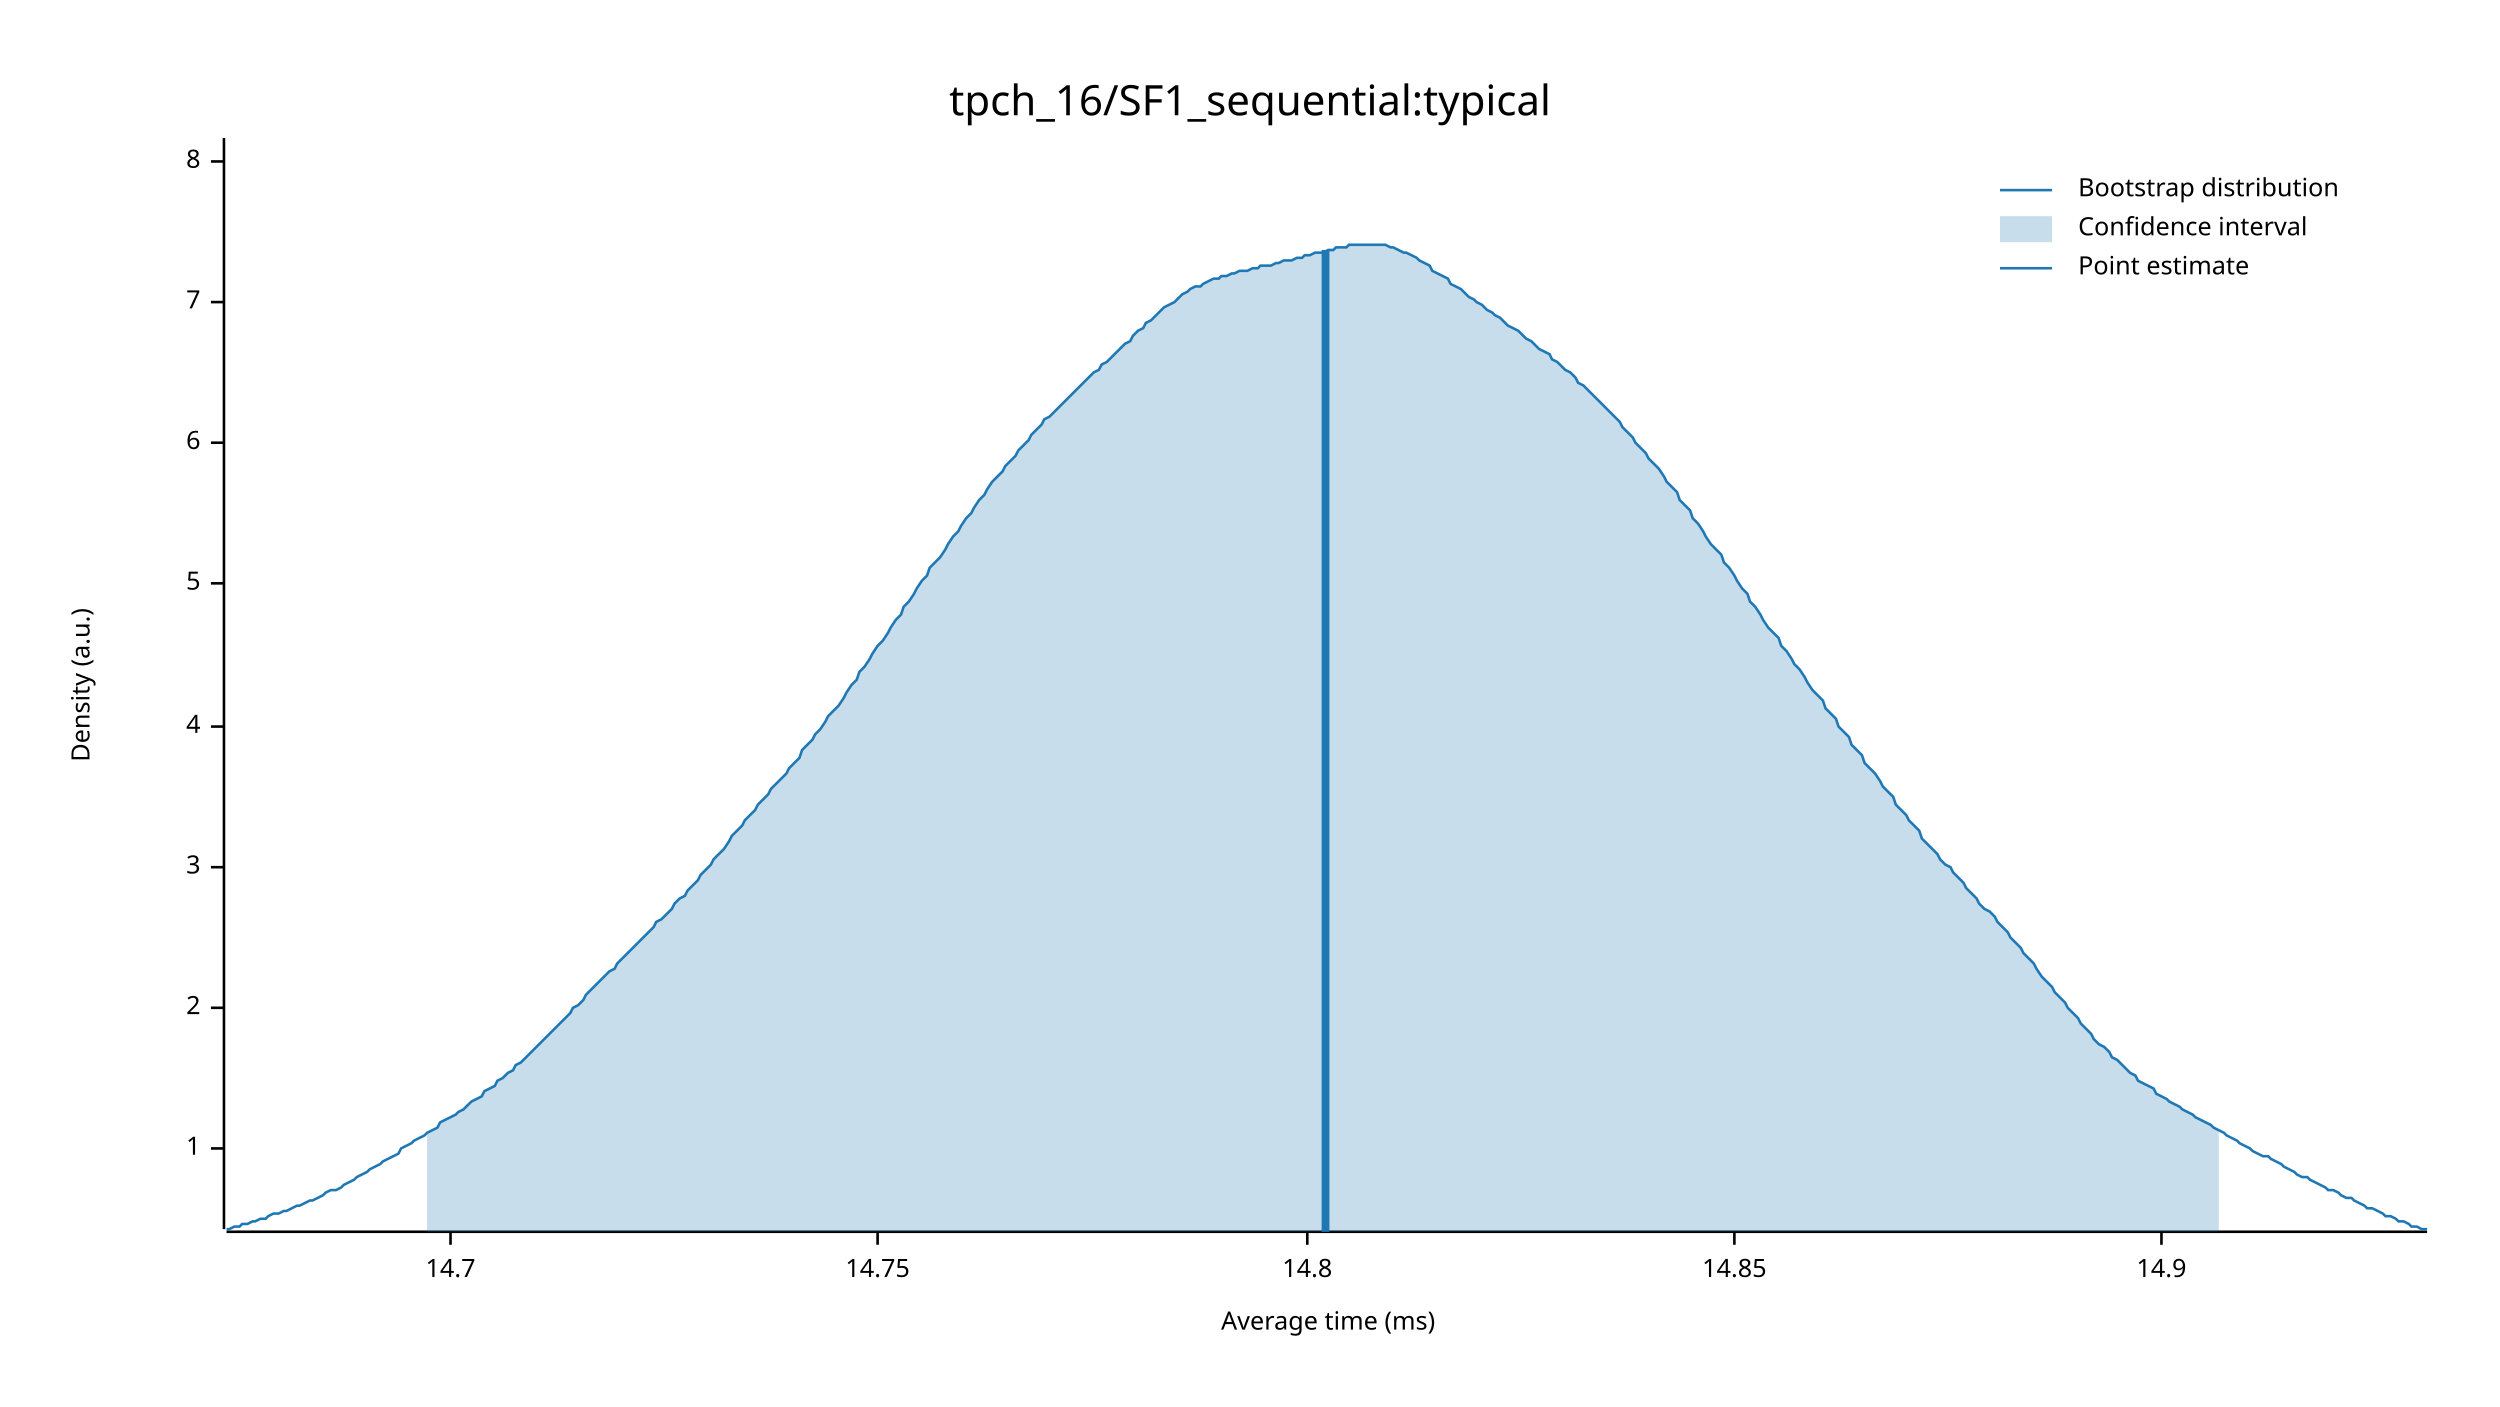
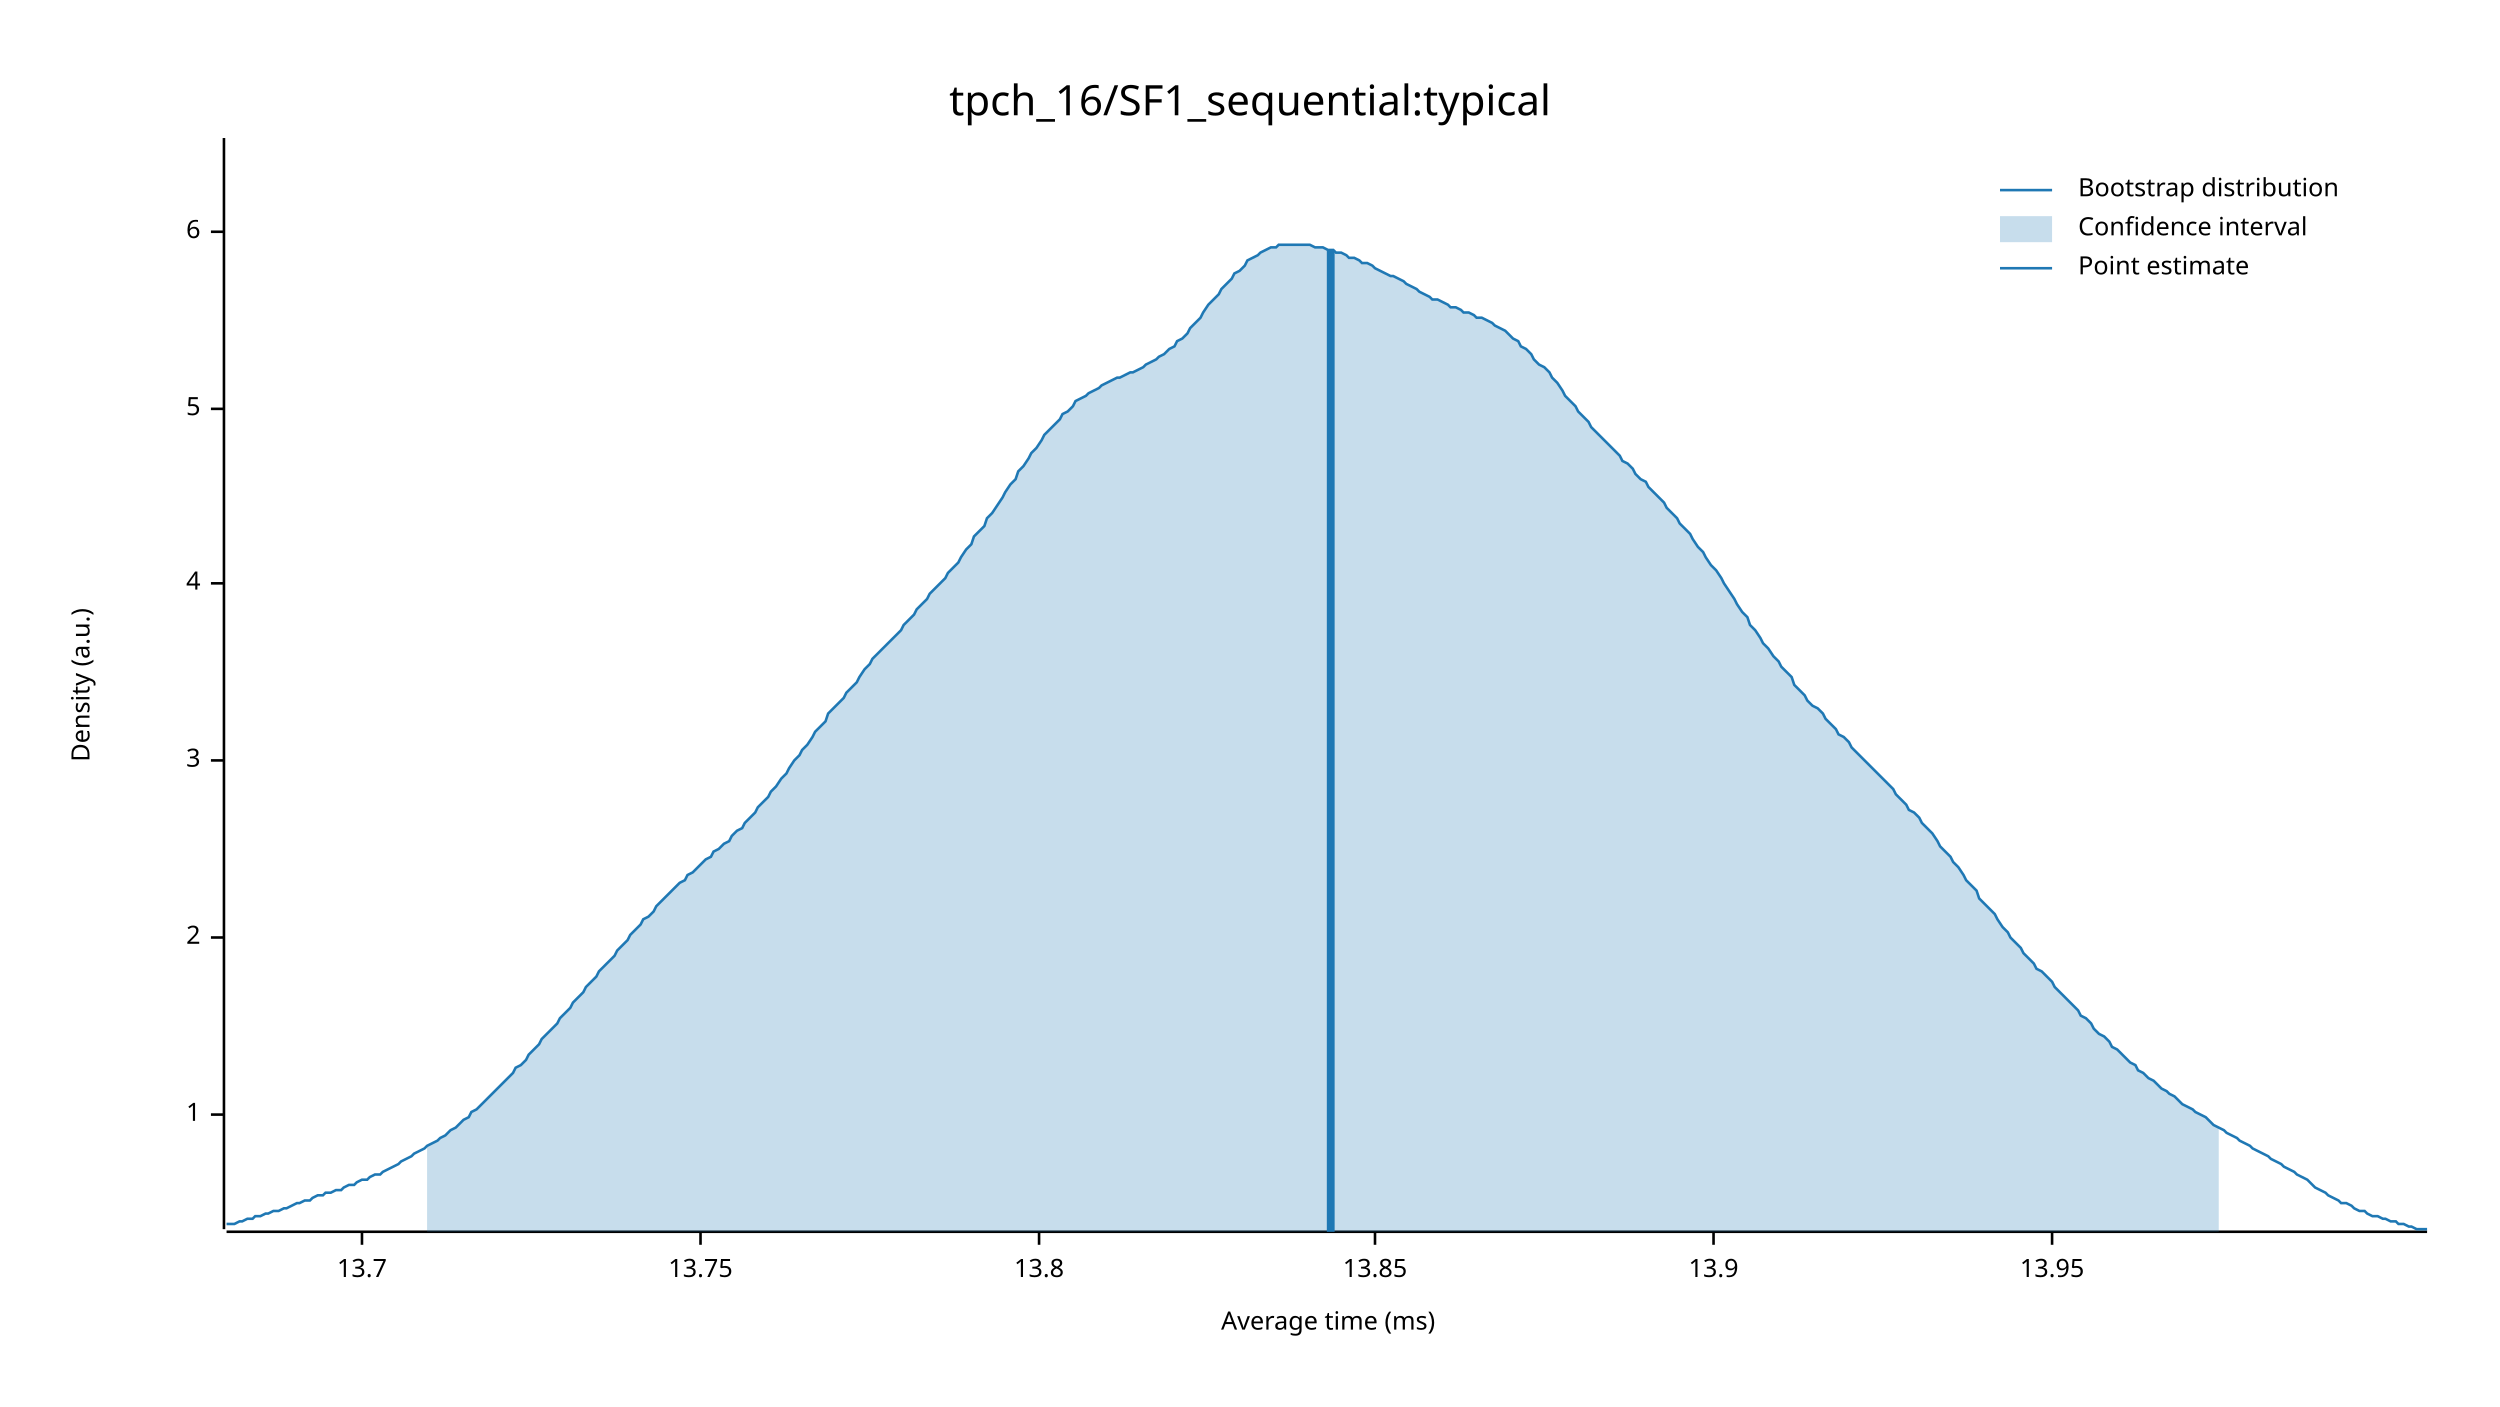
<svg xmlns="http://www.w3.org/2000/svg" width="960" height="540" viewBox="0 0 960 540">
  <text x="480" y="32" dy="0.76em" text-anchor="middle" font-family="sans-serif" font-size="16.129" opacity="1" fill="#000000">
tpch_16/SF1_sequential:typical
</text>
  <text x="27" y="263" dy="0.76em" text-anchor="middle" font-family="sans-serif" font-size="9.677" opacity="1" fill="#000000" transform="rotate(270, 27, 263)">
Density (a.u.)
</text>
  <text x="510" y="513" dy="-0.5ex" text-anchor="middle" font-family="sans-serif" font-size="9.677" opacity="1" fill="#000000">
Average time (ms)
</text>
  <polyline fill="none" opacity="1" stroke="#000000" stroke-width="1" points="86,53 86,472 " />
-   <text x="77" y="441" dy="0.5ex" text-anchor="end" font-family="sans-serif" font-size="9.677" opacity="1" fill="#000000">
+   <text x="77" y="428" dy="0.5ex" text-anchor="end" font-family="sans-serif" font-size="9.677" opacity="1" fill="#000000">
1
</text>
-   <polyline fill="none" opacity="1" stroke="#000000" stroke-width="1" points="81,441 86,441 " />
-   <text x="77" y="387" dy="0.5ex" text-anchor="end" font-family="sans-serif" font-size="9.677" opacity="1" fill="#000000">
+   <polyline fill="none" opacity="1" stroke="#000000" stroke-width="1" points="81,428 86,428 " />
+   <text x="77" y="360" dy="0.5ex" text-anchor="end" font-family="sans-serif" font-size="9.677" opacity="1" fill="#000000">
2
</text>
-   <polyline fill="none" opacity="1" stroke="#000000" stroke-width="1" points="81,387 86,387 " />
-   <text x="77" y="333" dy="0.5ex" text-anchor="end" font-family="sans-serif" font-size="9.677" opacity="1" fill="#000000">
+   <polyline fill="none" opacity="1" stroke="#000000" stroke-width="1" points="81,360 86,360 " />
+   <text x="77" y="292" dy="0.5ex" text-anchor="end" font-family="sans-serif" font-size="9.677" opacity="1" fill="#000000">
3
</text>
-   <polyline fill="none" opacity="1" stroke="#000000" stroke-width="1" points="81,333 86,333 " />
-   <text x="77" y="279" dy="0.5ex" text-anchor="end" font-family="sans-serif" font-size="9.677" opacity="1" fill="#000000">
+   <polyline fill="none" opacity="1" stroke="#000000" stroke-width="1" points="81,292 86,292 " />
+   <text x="77" y="224" dy="0.5ex" text-anchor="end" font-family="sans-serif" font-size="9.677" opacity="1" fill="#000000">
4
</text>
-   <polyline fill="none" opacity="1" stroke="#000000" stroke-width="1" points="81,279 86,279 " />
-   <text x="77" y="224" dy="0.5ex" text-anchor="end" font-family="sans-serif" font-size="9.677" opacity="1" fill="#000000">
+   <polyline fill="none" opacity="1" stroke="#000000" stroke-width="1" points="81,224 86,224 " />
+   <text x="77" y="157" dy="0.5ex" text-anchor="end" font-family="sans-serif" font-size="9.677" opacity="1" fill="#000000">
5
</text>
-   <polyline fill="none" opacity="1" stroke="#000000" stroke-width="1" points="81,224 86,224 " />
-   <text x="77" y="170" dy="0.5ex" text-anchor="end" font-family="sans-serif" font-size="9.677" opacity="1" fill="#000000">
+   <polyline fill="none" opacity="1" stroke="#000000" stroke-width="1" points="81,157 86,157 " />
+   <text x="77" y="89" dy="0.5ex" text-anchor="end" font-family="sans-serif" font-size="9.677" opacity="1" fill="#000000">
6
</text>
-   <polyline fill="none" opacity="1" stroke="#000000" stroke-width="1" points="81,170 86,170 " />
-   <text x="77" y="116" dy="0.5ex" text-anchor="end" font-family="sans-serif" font-size="9.677" opacity="1" fill="#000000">
- 7
+   <polyline fill="none" opacity="1" stroke="#000000" stroke-width="1" points="81,89 86,89 " />
+   <polyline fill="none" opacity="1" stroke="#000000" stroke-width="1" points="87,473 932,473 " />
+   <text x="139" y="483" dy="0.76em" text-anchor="middle" font-family="sans-serif" font-size="9.677" opacity="1" fill="#000000">
+ 13.7
</text>
-   <polyline fill="none" opacity="1" stroke="#000000" stroke-width="1" points="81,116 86,116 " />
-   <text x="77" y="62" dy="0.5ex" text-anchor="end" font-family="sans-serif" font-size="9.677" opacity="1" fill="#000000">
- 8
+   <polyline fill="none" opacity="1" stroke="#000000" stroke-width="1" points="139,473 139,478 " />
+   <text x="269" y="483" dy="0.76em" text-anchor="middle" font-family="sans-serif" font-size="9.677" opacity="1" fill="#000000">
+ 13.75
</text>
-   <polyline fill="none" opacity="1" stroke="#000000" stroke-width="1" points="81,62 86,62 " />
-   <polyline fill="none" opacity="1" stroke="#000000" stroke-width="1" points="87,473 932,473 " />
-   <text x="173" y="483" dy="0.76em" text-anchor="middle" font-family="sans-serif" font-size="9.677" opacity="1" fill="#000000">
- 14.7
+   <polyline fill="none" opacity="1" stroke="#000000" stroke-width="1" points="269,473 269,478 " />
+   <text x="399" y="483" dy="0.76em" text-anchor="middle" font-family="sans-serif" font-size="9.677" opacity="1" fill="#000000">
+ 13.8
</text>
-   <polyline fill="none" opacity="1" stroke="#000000" stroke-width="1" points="173,473 173,478 " />
-   <text x="337" y="483" dy="0.76em" text-anchor="middle" font-family="sans-serif" font-size="9.677" opacity="1" fill="#000000">
- 14.75
+   <polyline fill="none" opacity="1" stroke="#000000" stroke-width="1" points="399,473 399,478 " />
+   <text x="528" y="483" dy="0.76em" text-anchor="middle" font-family="sans-serif" font-size="9.677" opacity="1" fill="#000000">
+ 13.85
</text>
-   <polyline fill="none" opacity="1" stroke="#000000" stroke-width="1" points="337,473 337,478 " />
-   <text x="502" y="483" dy="0.76em" text-anchor="middle" font-family="sans-serif" font-size="9.677" opacity="1" fill="#000000">
- 14.8
+   <polyline fill="none" opacity="1" stroke="#000000" stroke-width="1" points="528,473 528,478 " />
+   <text x="658" y="483" dy="0.76em" text-anchor="middle" font-family="sans-serif" font-size="9.677" opacity="1" fill="#000000">
+ 13.9
</text>
-   <polyline fill="none" opacity="1" stroke="#000000" stroke-width="1" points="502,473 502,478 " />
-   <text x="666" y="483" dy="0.76em" text-anchor="middle" font-family="sans-serif" font-size="9.677" opacity="1" fill="#000000">
- 14.85
+   <polyline fill="none" opacity="1" stroke="#000000" stroke-width="1" points="658,473 658,478 " />
+   <text x="788" y="483" dy="0.76em" text-anchor="middle" font-family="sans-serif" font-size="9.677" opacity="1" fill="#000000">
+ 13.95
</text>
-   <polyline fill="none" opacity="1" stroke="#000000" stroke-width="1" points="666,473 666,478 " />
-   <text x="830" y="483" dy="0.76em" text-anchor="middle" font-family="sans-serif" font-size="9.677" opacity="1" fill="#000000">
- 14.9
- </text>
-   <polyline fill="none" opacity="1" stroke="#000000" stroke-width="1" points="830,473 830,478 " />
-   <polyline fill="none" opacity="1" stroke="#1F78B4" stroke-width="1" points="87,472 88,472 90,471 92,471 93,470 95,470 97,469 98,469 100,468 102,468 103,467 105,466 107,466 109,465 110,465 112,464 114,463 115,463 117,462 119,461 120,461 122,460 124,459 125,458 127,457 129,457 131,456 132,455 134,454 136,453 137,452 139,451 141,450 142,449 144,448 146,447 147,446 149,445 151,444 153,443 154,441 156,440 158,439 159,438 161,437 163,436 164,435 166,434 168,433 169,431 171,430 173,429 175,428 176,427 178,426 180,424 181,423 183,422 185,421 186,419 188,418 190,417 191,415 193,414 195,412 197,411 198,409 200,408 202,406 203,405 205,403 207,401 208,400 210,398 212,396 214,394 215,393 217,391 219,389 220,387 222,386 224,384 225,382 227,380 229,378 230,377 232,375 234,373 236,372 237,370 239,368 241,366 242,365 244,363 246,361 247,360 249,358 251,356 252,354 254,353 256,351 258,349 259,347 261,345 263,344 264,342 266,340 268,338 269,336 271,334 273,332 274,330 276,328 278,326 280,323 281,321 283,319 285,317 286,315 288,313 290,311 291,309 293,307 295,305 296,303 298,301 300,299 302,297 303,295 305,293 307,291 308,288 310,286 312,284 313,282 315,280 317,277 318,275 320,273 322,271 324,268 325,266 327,263 329,261 330,258 332,256 334,253 335,251 337,248 339,246 341,243 342,241 344,238 346,236 347,233 349,231 351,228 352,226 354,223 356,221 357,218 359,216 361,214 363,211 364,209 366,206 368,204 369,202 371,199 373,197 374,195 376,192 378,190 379,188 381,185 383,183 385,181 386,179 388,177 390,175 391,173 393,171 395,169 396,167 398,165 400,163 401,161 403,160 405,158 407,156 408,155 410,153 412,151 413,150 415,148 417,146 418,145 420,143 422,142 423,140 425,139 427,137 429,135 430,134 432,132 434,131 435,129 437,127 439,126 440,124 442,123 444,121 445,120 447,118 449,117 451,116 452,115 454,113 456,112 457,111 459,110 461,110 462,109 464,108 466,107 468,107 469,106 471,106 473,105 474,105 476,104 478,104 479,104 481,103 483,103 484,102 486,102 488,102 490,101 491,101 493,100 495,100 496,100 498,99 500,99 501,98 503,98 505,97 506,97 508,97 510,96 512,96 513,95 515,95 517,95 518,94 520,94 522,94 523,94 525,94 527,94 528,94 530,94 532,94 534,95 535,95 537,96 539,97 540,97 542,98 544,99 545,100 547,101 549,102 550,104 552,105 554,106 556,107 557,109 559,110 561,111 562,112 564,114 566,115 567,116 569,117 571,119 573,120 574,121 576,122 578,124 579,125 581,126 583,127 584,128 586,130 588,131 589,132 591,134 593,135 595,136 596,138 598,139 600,141 601,142 603,143 605,145 606,147 608,148 610,150 611,151 613,153 615,155 617,157 618,158 620,160 622,162 623,164 625,166 627,168 628,170 630,172 632,174 633,176 635,178 637,180 639,183 640,185 642,187 644,189 645,192 647,194 649,196 650,199 652,201 654,204 655,206 657,209 659,211 661,213 662,216 664,218 666,221 667,223 669,226 671,228 672,231 674,233 676,236 677,238 679,241 681,243 683,245 684,248 686,250 688,253 689,255 691,257 693,260 694,262 696,265 698,267 700,269 701,272 703,274 705,276 706,279 708,281 710,283 711,286 713,288 715,290 716,293 718,295 720,297 722,300 723,302 725,304 727,306 728,309 730,311 732,313 733,315 735,317 737,319 738,322 740,324 742,326 744,328 745,330 747,332 749,333 750,335 752,337 754,339 755,341 757,343 759,345 760,347 762,349 764,350 766,352 767,354 769,356 771,358 772,360 774,362 776,364 777,366 779,368 781,370 782,372 784,375 786,377 788,379 789,381 791,383 793,385 794,387 796,389 798,391 799,393 801,395 803,397 804,399 806,401 808,402 810,404 811,406 813,407 815,409 816,410 818,412 820,413 821,415 823,416 825,417 827,418 828,420 830,421 832,422 833,423 835,424 837,425 838,426 840,427 842,428 843,429 845,430 847,431 849,432 850,433 852,434 854,435 855,436 857,437 859,438 860,439 862,440 864,441 865,442 867,443 869,444 871,444 872,445 874,446 876,447 877,448 879,449 881,450 882,451 884,452 886,452 887,453 889,454 891,455 893,456 894,457 896,457 898,458 899,459 901,460 903,460 904,461 906,462 908,463 909,464 911,464 913,465 915,466 916,467 918,467 920,468 921,469 923,469 925,470 926,471 928,471 930,472 932,472 " />
-   <polygon opacity="0.25" fill="#1F78B4" points="164,435 166,434 168,433 169,431 171,430 173,429 175,428 176,427 178,426 180,424 181,423 183,422 185,421 186,419 188,418 190,417 191,415 193,414 195,412 197,411 198,409 200,408 202,406 203,405 205,403 207,401 208,400 210,398 212,396 214,394 215,393 217,391 219,389 220,387 222,386 224,384 225,382 227,380 229,378 230,377 232,375 234,373 236,372 237,370 239,368 241,366 242,365 244,363 246,361 247,360 249,358 251,356 252,354 254,353 256,351 258,349 259,347 261,345 263,344 264,342 266,340 268,338 269,336 271,334 273,332 274,330 276,328 278,326 280,323 281,321 283,319 285,317 286,315 288,313 290,311 291,309 293,307 295,305 296,303 298,301 300,299 302,297 303,295 305,293 307,291 308,288 310,286 312,284 313,282 315,280 317,277 318,275 320,273 322,271 324,268 325,266 327,263 329,261 330,258 332,256 334,253 335,251 337,248 339,246 341,243 342,241 344,238 346,236 347,233 349,231 351,228 352,226 354,223 356,221 357,218 359,216 361,214 363,211 364,209 366,206 368,204 369,202 371,199 373,197 374,195 376,192 378,190 379,188 381,185 383,183 385,181 386,179 388,177 390,175 391,173 393,171 395,169 396,167 398,165 400,163 401,161 403,160 405,158 407,156 408,155 410,153 412,151 413,150 415,148 417,146 418,145 420,143 422,142 423,140 425,139 427,137 429,135 430,134 432,132 434,131 435,129 437,127 439,126 440,124 442,123 444,121 445,120 447,118 449,117 451,116 452,115 454,113 456,112 457,111 459,110 461,110 462,109 464,108 466,107 468,107 469,106 471,106 473,105 474,105 476,104 478,104 479,104 481,103 483,103 484,102 486,102 488,102 490,101 491,101 493,100 495,100 496,100 498,99 500,99 501,98 503,98 505,97 506,97 508,97 510,96 512,96 513,95 515,95 517,95 518,94 520,94 522,94 523,94 525,94 527,94 528,94 530,94 532,94 534,95 535,95 537,96 539,97 540,97 542,98 544,99 545,100 547,101 549,102 550,104 552,105 554,106 556,107 557,109 559,110 561,111 562,112 564,114 566,115 567,116 569,117 571,119 573,120 574,121 576,122 578,124 579,125 581,126 583,127 584,128 586,130 588,131 589,132 591,134 593,135 595,136 596,138 598,139 600,141 601,142 603,143 605,145 606,147 608,148 610,150 611,151 613,153 615,155 617,157 618,158 620,160 622,162 623,164 625,166 627,168 628,170 630,172 632,174 633,176 635,178 637,180 639,183 640,185 642,187 644,189 645,192 647,194 649,196 650,199 652,201 654,204 655,206 657,209 659,211 661,213 662,216 664,218 666,221 667,223 669,226 671,228 672,231 674,233 676,236 677,238 679,241 681,243 683,245 684,248 686,250 688,253 689,255 691,257 693,260 694,262 696,265 698,267 700,269 701,272 703,274 705,276 706,279 708,281 710,283 711,286 713,288 715,290 716,293 718,295 720,297 722,300 723,302 725,304 727,306 728,309 730,311 732,313 733,315 735,317 737,319 738,322 740,324 742,326 744,328 745,330 747,332 749,333 750,335 752,337 754,339 755,341 757,343 759,345 760,347 762,349 764,350 766,352 767,354 769,356 771,358 772,360 774,362 776,364 777,366 779,368 781,370 782,372 784,375 786,377 788,379 789,381 791,383 793,385 794,387 796,389 798,391 799,393 801,395 803,397 804,399 806,401 808,402 810,404 811,406 813,407 815,409 816,410 818,412 820,413 821,415 823,416 825,417 827,418 828,420 830,421 832,422 833,423 835,424 837,425 838,426 840,427 842,428 843,429 845,430 847,431 849,432 850,433 852,434 852,473 164,473 " />
-   <polyline fill="none" opacity="1" stroke="#1F78B4" stroke-width="3" points="509,473 509,96 " />
+   <polyline fill="none" opacity="1" stroke="#000000" stroke-width="1" points="788,473 788,478 " />
+   <polyline fill="none" opacity="1" stroke="#1F78B4" stroke-width="1" points="87,470 88,470 90,470 92,469 93,469 95,468 97,468 98,467 100,467 102,466 103,466 105,465 107,465 109,464 110,464 112,463 114,462 115,462 117,461 119,461 120,460 122,459 124,459 125,458 127,458 129,457 131,457 132,456 134,455 136,455 137,454 139,453 141,453 142,452 144,451 146,451 147,450 149,449 151,448 153,447 154,446 156,445 158,444 159,443 161,442 163,441 164,440 166,439 168,438 169,437 171,436 173,434 175,433 176,432 178,430 180,429 181,427 183,426 185,424 186,423 188,421 190,419 191,418 193,416 195,414 197,412 198,410 200,409 202,407 203,405 205,403 207,401 208,399 210,397 212,395 214,393 215,391 217,389 219,387 220,385 222,383 224,381 225,379 227,377 229,375 230,373 232,371 234,369 236,367 237,365 239,363 241,361 242,359 244,357 246,355 247,353 249,352 251,350 252,348 254,346 256,344 258,342 259,341 261,339 263,338 264,336 266,335 268,333 269,332 271,330 273,329 274,327 276,326 278,324 280,323 281,321 283,319 285,318 286,316 288,314 290,312 291,310 293,308 295,306 296,304 298,302 300,299 302,297 303,295 305,292 307,290 308,288 310,286 312,283 313,281 315,279 317,277 318,274 320,272 322,270 324,268 325,266 327,264 329,262 330,260 332,257 334,255 335,253 337,251 339,249 341,247 342,246 344,244 346,242 347,240 349,238 351,236 352,234 354,232 356,230 357,228 359,226 361,224 363,222 364,220 366,218 368,216 369,214 371,211 373,209 374,206 376,204 378,202 379,199 381,197 383,194 385,191 386,189 388,186 390,184 391,181 393,179 395,176 396,174 398,172 400,169 401,167 403,165 405,163 407,161 408,159 410,158 412,156 413,154 415,153 417,152 418,151 420,150 422,149 423,148 425,147 427,146 429,145 430,145 432,144 434,143 435,143 437,142 439,141 440,140 442,139 444,138 445,137 447,136 449,134 451,133 452,131 454,130 456,128 457,126 459,124 461,122 462,120 464,117 466,115 468,113 469,111 471,109 473,107 474,105 476,104 478,102 479,100 481,99 483,98 484,97 486,96 488,95 490,95 491,94 493,94 495,94 496,94 498,94 500,94 501,94 503,94 505,95 506,95 508,95 510,96 512,96 513,97 515,97 517,98 518,99 520,99 522,100 523,101 525,101 527,102 528,103 530,104 532,105 534,106 535,106 537,107 539,108 540,109 542,110 544,111 545,112 547,113 549,114 550,115 552,115 554,116 556,117 557,118 559,118 561,119 562,120 564,120 566,121 567,122 569,122 571,123 573,124 574,125 576,126 578,127 579,128 581,130 583,131 584,133 586,134 588,136 589,138 591,140 593,141 595,143 596,145 598,147 600,150 601,152 603,154 605,156 606,158 608,160 610,162 611,164 613,166 615,168 617,170 618,171 620,173 622,175 623,177 625,178 627,180 628,182 630,184 632,185 633,187 635,189 637,191 639,193 640,195 642,197 644,199 645,201 647,203 649,205 650,207 652,210 654,212 655,214 657,217 659,219 661,222 662,224 664,227 666,230 667,232 669,235 671,237 672,240 674,242 676,245 677,247 679,249 681,252 683,254 684,256 686,258 688,260 689,263 691,265 693,267 694,269 696,271 698,272 700,274 701,276 703,278 705,280 706,282 708,283 710,285 711,287 713,289 715,291 716,292 718,294 720,296 722,298 723,299 725,301 727,303 728,305 730,307 732,309 733,311 735,312 737,314 738,316 740,318 742,320 744,323 745,325 747,327 749,329 750,331 752,333 754,336 755,338 757,340 759,342 760,345 762,347 764,349 766,351 767,353 769,356 771,358 772,360 774,362 776,364 777,366 779,368 781,370 782,372 784,373 786,375 788,377 789,379 791,381 793,383 794,384 796,386 798,388 799,390 801,391 803,393 804,395 806,397 808,398 810,400 811,402 813,403 815,405 816,406 818,408 820,409 821,411 823,412 825,414 827,415 828,416 830,418 832,419 833,420 835,421 837,423 838,424 840,425 842,426 843,427 845,428 847,429 849,431 850,432 852,433 854,434 855,435 857,436 859,437 860,438 862,439 864,440 865,441 867,442 869,443 871,444 872,445 874,446 876,447 877,448 879,449 881,450 882,451 884,452 886,453 887,454 889,456 891,457 893,458 894,459 896,460 898,461 899,462 901,462 903,463 904,464 906,465 908,465 909,466 911,467 913,467 915,468 916,468 918,469 920,469 921,470 923,470 925,471 926,471 928,472 930,472 932,472 " />
+   <polygon opacity="0.25" fill="#1F78B4" points="164,440 166,439 168,438 169,437 171,436 173,434 175,433 176,432 178,430 180,429 181,427 183,426 185,424 186,423 188,421 190,419 191,418 193,416 195,414 197,412 198,410 200,409 202,407 203,405 205,403 207,401 208,399 210,397 212,395 214,393 215,391 217,389 219,387 220,385 222,383 224,381 225,379 227,377 229,375 230,373 232,371 234,369 236,367 237,365 239,363 241,361 242,359 244,357 246,355 247,353 249,352 251,350 252,348 254,346 256,344 258,342 259,341 261,339 263,338 264,336 266,335 268,333 269,332 271,330 273,329 274,327 276,326 278,324 280,323 281,321 283,319 285,318 286,316 288,314 290,312 291,310 293,308 295,306 296,304 298,302 300,299 302,297 303,295 305,292 307,290 308,288 310,286 312,283 313,281 315,279 317,277 318,274 320,272 322,270 324,268 325,266 327,264 329,262 330,260 332,257 334,255 335,253 337,251 339,249 341,247 342,246 344,244 346,242 347,240 349,238 351,236 352,234 354,232 356,230 357,228 359,226 361,224 363,222 364,220 366,218 368,216 369,214 371,211 373,209 374,206 376,204 378,202 379,199 381,197 383,194 385,191 386,189 388,186 390,184 391,181 393,179 395,176 396,174 398,172 400,169 401,167 403,165 405,163 407,161 408,159 410,158 412,156 413,154 415,153 417,152 418,151 420,150 422,149 423,148 425,147 427,146 429,145 430,145 432,144 434,143 435,143 437,142 439,141 440,140 442,139 444,138 445,137 447,136 449,134 451,133 452,131 454,130 456,128 457,126 459,124 461,122 462,120 464,117 466,115 468,113 469,111 471,109 473,107 474,105 476,104 478,102 479,100 481,99 483,98 484,97 486,96 488,95 490,95 491,94 493,94 495,94 496,94 498,94 500,94 501,94 503,94 505,95 506,95 508,95 510,96 512,96 513,97 515,97 517,98 518,99 520,99 522,100 523,101 525,101 527,102 528,103 530,104 532,105 534,106 535,106 537,107 539,108 540,109 542,110 544,111 545,112 547,113 549,114 550,115 552,115 554,116 556,117 557,118 559,118 561,119 562,120 564,120 566,121 567,122 569,122 571,123 573,124 574,125 576,126 578,127 579,128 581,130 583,131 584,133 586,134 588,136 589,138 591,140 593,141 595,143 596,145 598,147 600,150 601,152 603,154 605,156 606,158 608,160 610,162 611,164 613,166 615,168 617,170 618,171 620,173 622,175 623,177 625,178 627,180 628,182 630,184 632,185 633,187 635,189 637,191 639,193 640,195 642,197 644,199 645,201 647,203 649,205 650,207 652,210 654,212 655,214 657,217 659,219 661,222 662,224 664,227 666,230 667,232 669,235 671,237 672,240 674,242 676,245 677,247 679,249 681,252 683,254 684,256 686,258 688,260 689,263 691,265 693,267 694,269 696,271 698,272 700,274 701,276 703,278 705,280 706,282 708,283 710,285 711,287 713,289 715,291 716,292 718,294 720,296 722,298 723,299 725,301 727,303 728,305 730,307 732,309 733,311 735,312 737,314 738,316 740,318 742,320 744,323 745,325 747,327 749,329 750,331 752,333 754,336 755,338 757,340 759,342 760,345 762,347 764,349 766,351 767,353 769,356 771,358 772,360 774,362 776,364 777,366 779,368 781,370 782,372 784,373 786,375 788,377 789,379 791,381 793,383 794,384 796,386 798,388 799,390 801,391 803,393 804,395 806,397 808,398 810,400 811,402 813,403 815,405 816,406 818,408 820,409 821,411 823,412 825,414 827,415 828,416 830,418 832,419 833,420 835,421 837,423 838,424 840,425 842,426 843,427 845,428 847,429 849,431 850,432 852,433 852,473 164,473 " />
+   <polyline fill="none" opacity="1" stroke="#1F78B4" stroke-width="3" points="511,473 511,96 " />
  <text x="798" y="68" dy="0.76em" text-anchor="start" font-family="sans-serif" font-size="9.677" opacity="1" fill="#000000">
Bootstrap distribution
</text>
  <text x="798" y="83" dy="0.76em" text-anchor="start" font-family="sans-serif" font-size="9.677" opacity="1" fill="#000000">
Confidence interval
</text>
  <text x="798" y="98" dy="0.76em" text-anchor="start" font-family="sans-serif" font-size="9.677" opacity="1" fill="#000000">
Point estimate
</text>
  <polyline fill="none" opacity="1" stroke="#1F78B4" stroke-width="1" points="768,73 788,73 " />
  <rect x="768" y="83" width="20" height="10" opacity="0.25" fill="#1F78B4" stroke="none" />
  <polyline fill="none" opacity="1" stroke="#1F78B4" stroke-width="1" points="768,103 788,103 " />
</svg>
